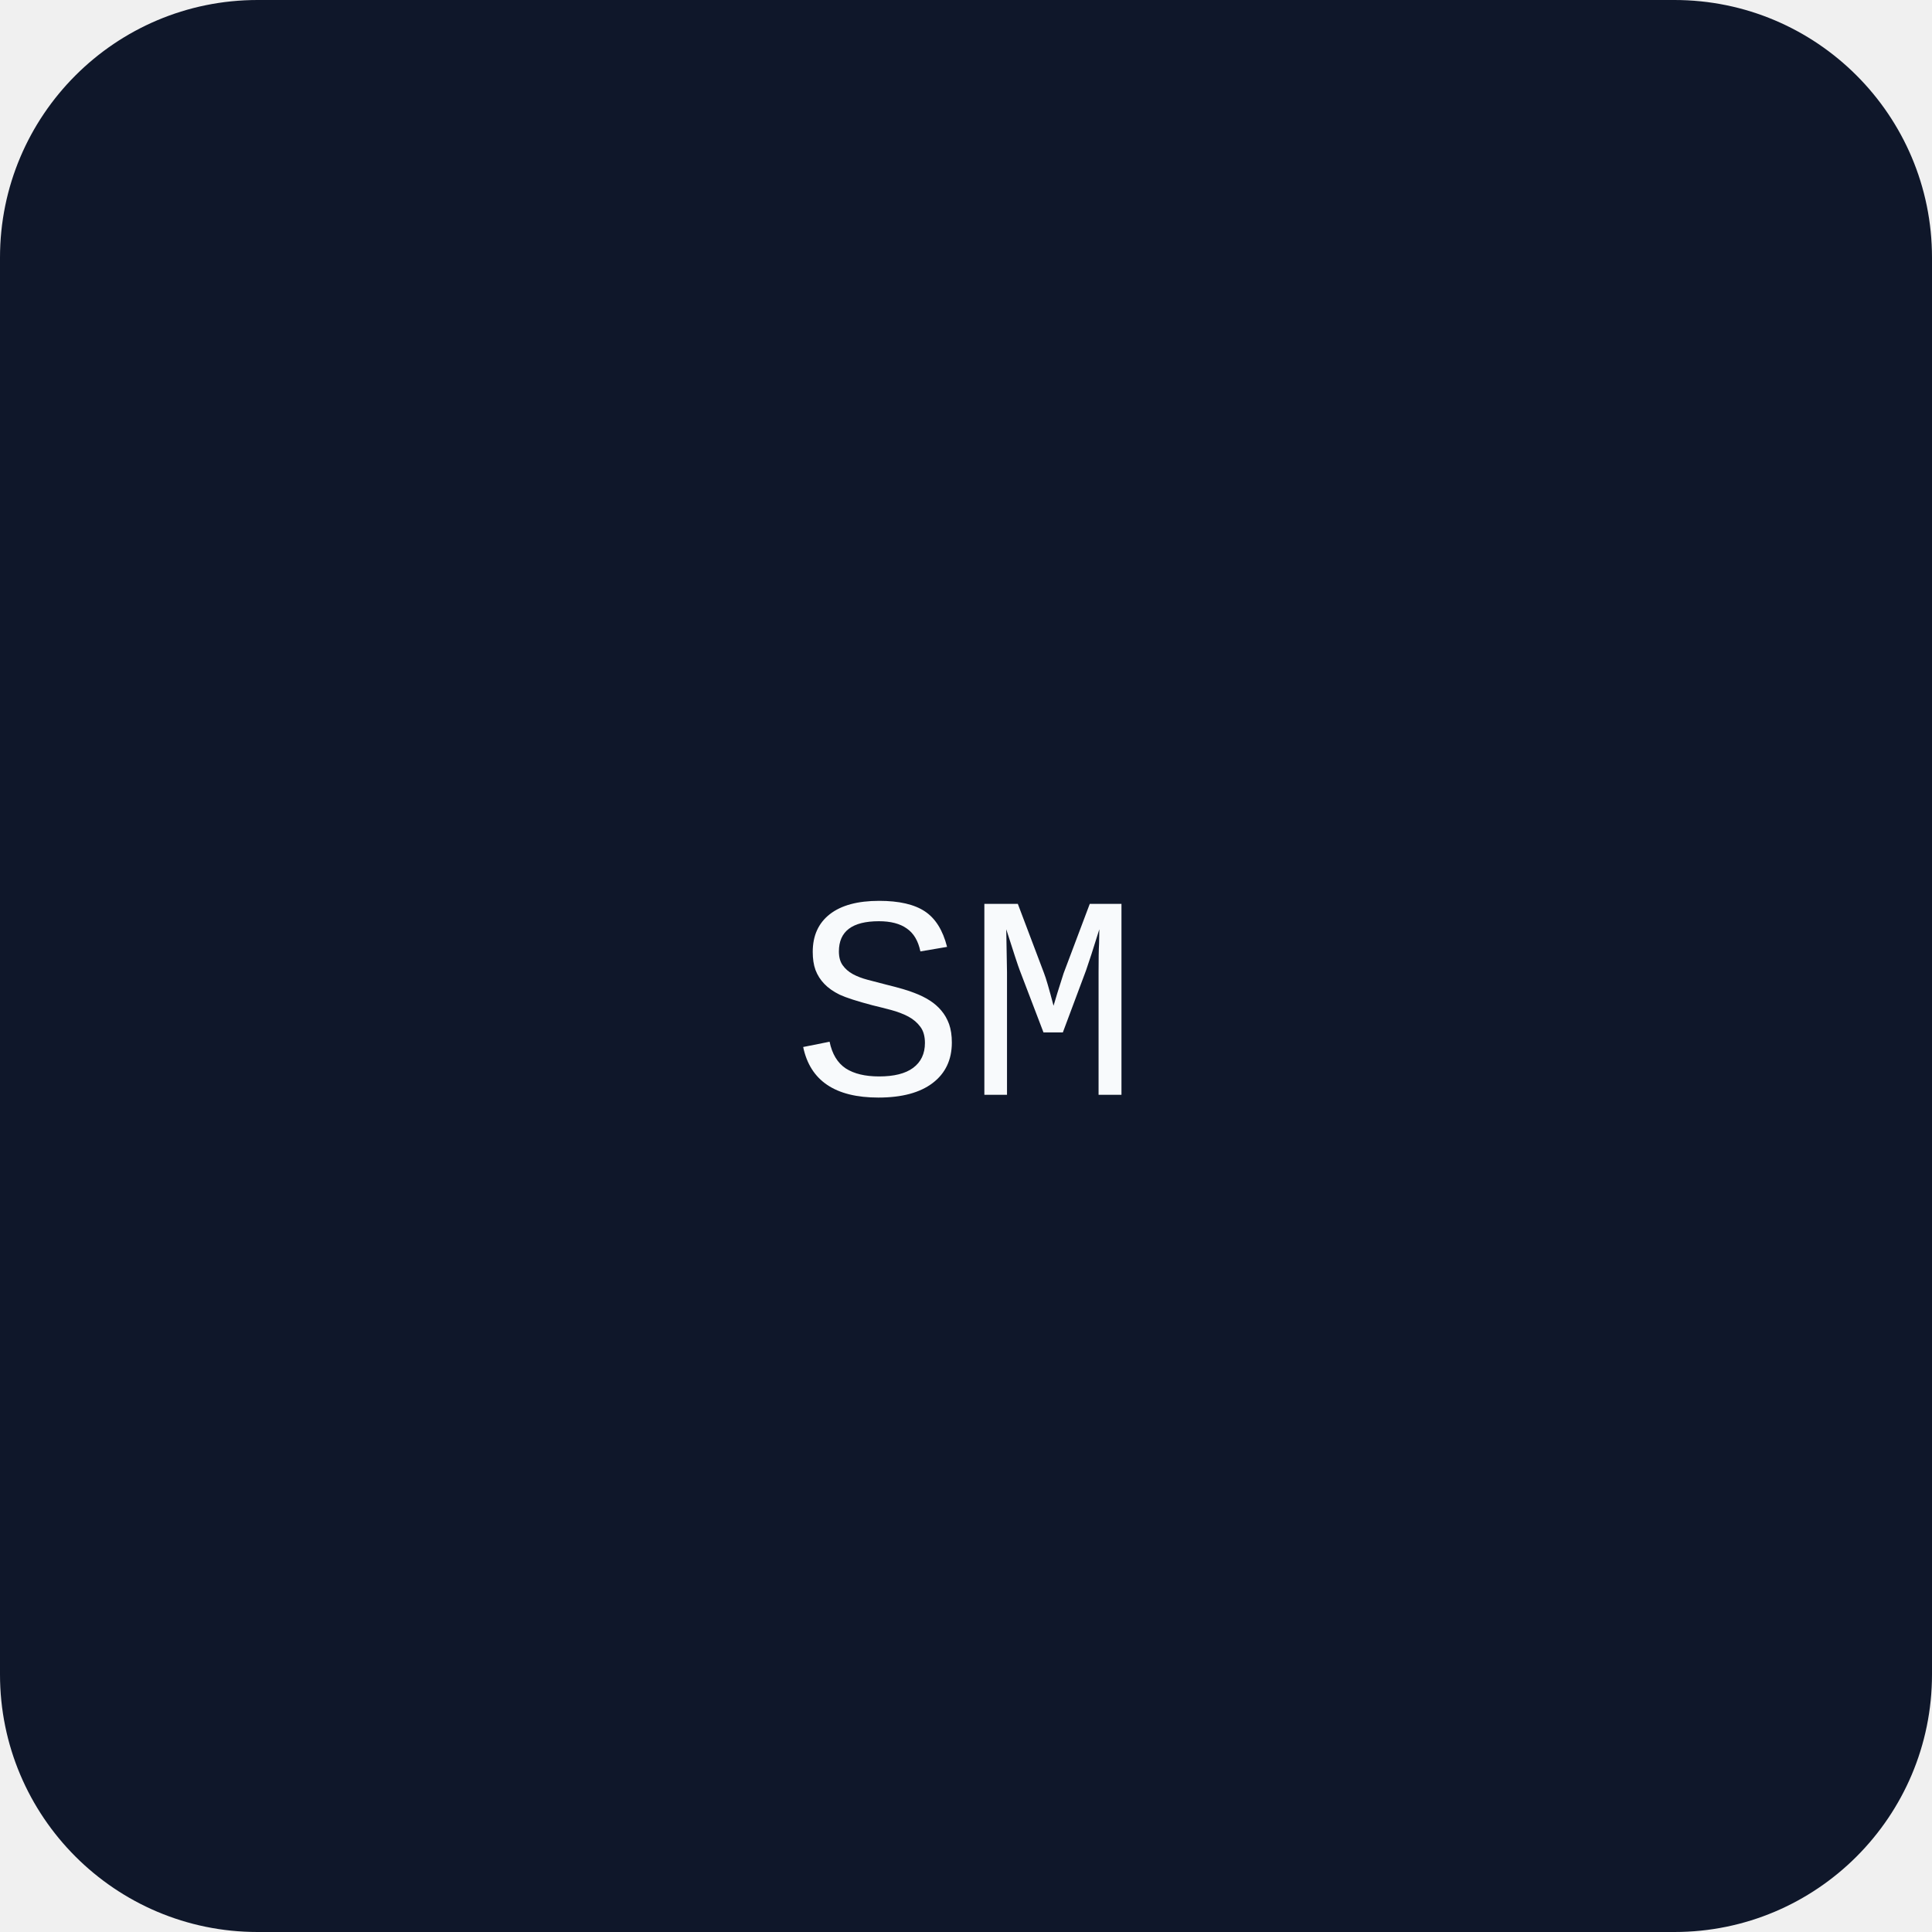
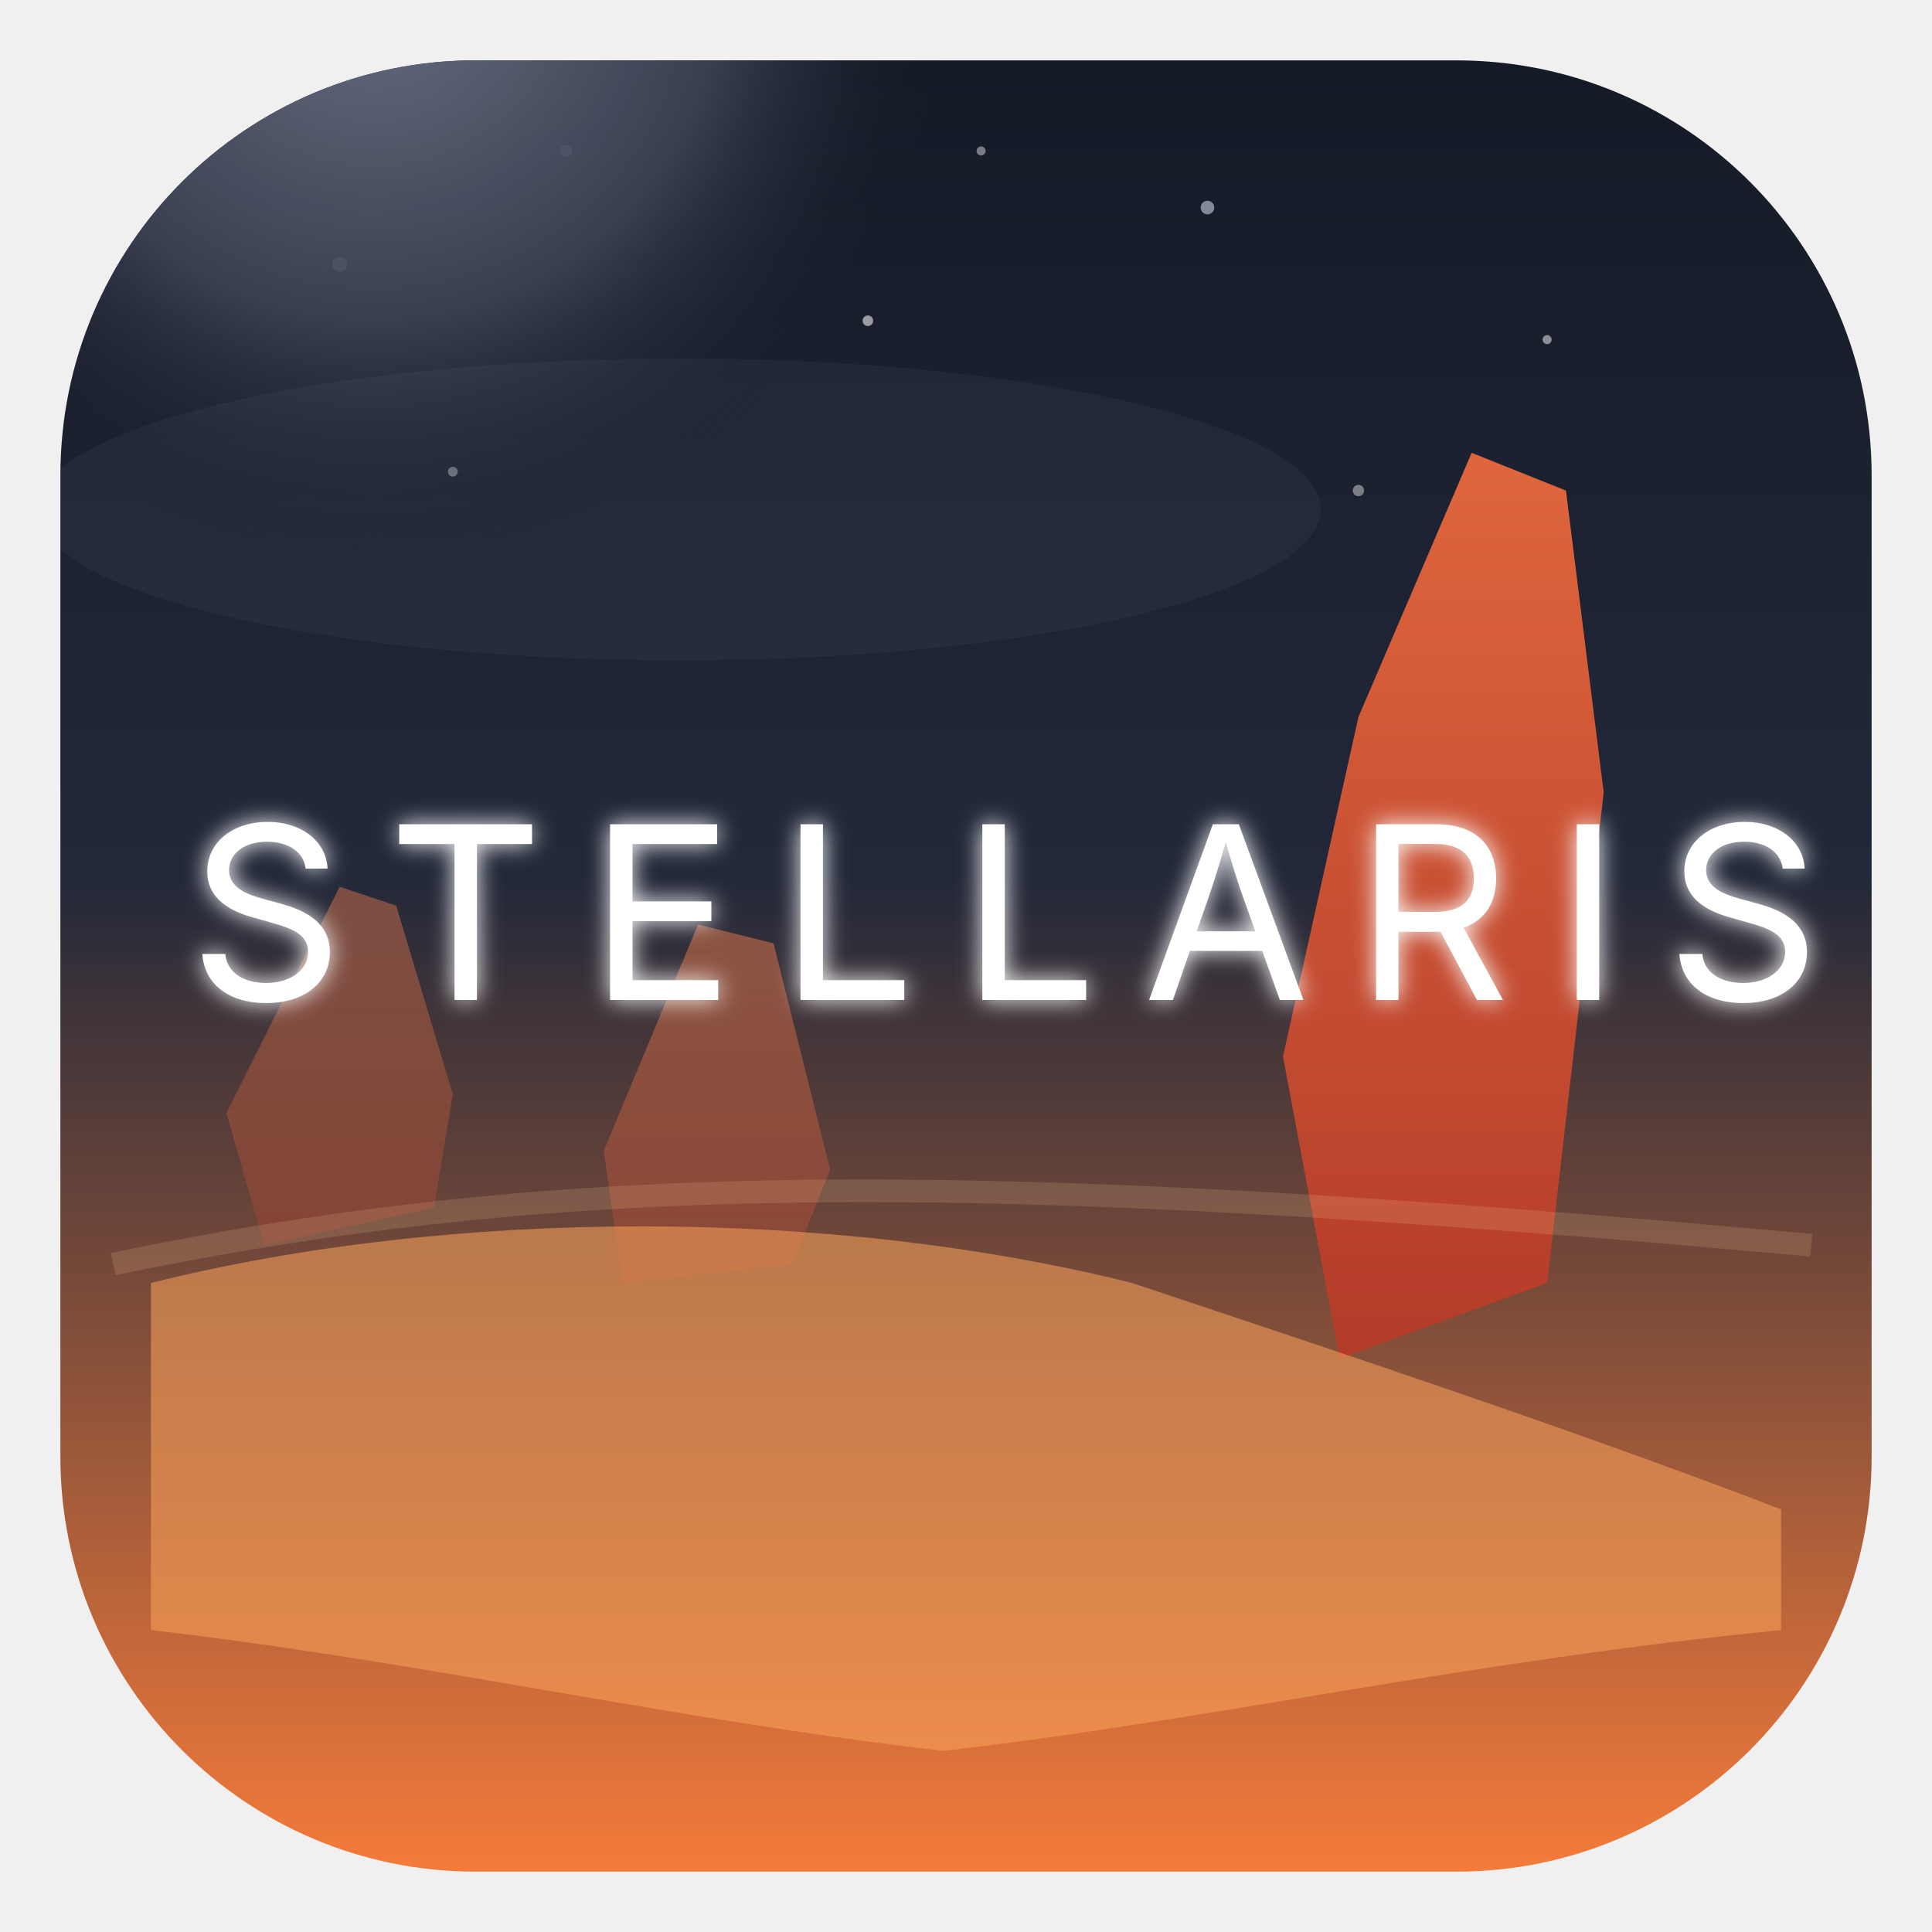
- <svg xmlns="http://www.w3.org/2000/svg" viewBox="0 0 120 120" role="img" aria-label="Stellaris Mods logo placeholder">
-   <rect width="120" height="120" rx="16" fill="#0f172a" />
-   <text x="60" y="68" text-anchor="middle" font-size="18" font-family="'Ubuntu Mono', 'SFMono-Regular', Consolas, 'Liberation Mono', Menlo, monospace" fill="#f8fafc">SM</text>
+ <svg xmlns="http://www.w3.org/2000/svg" viewBox="0 0 512 512" width="512" height="512">
+   <defs>
+     <clipPath id="iconClip">
+       <rect x="16" y="16" width="480" height="480" rx="110" ry="110" />
+     </clipPath>
+     <linearGradient id="bgGradient" x1="0" y1="0" x2="0" y2="1">
+       <stop offset="0%" stop-color="#151a27" />
+       <stop offset="45%" stop-color="#222839" />
+       <stop offset="100%" stop-color="#f47b3a" />
+     </linearGradient>
+     <filter id="textGlow" x="-20%" y="-20%" width="140%" height="140%">
+       <feGaussianBlur stdDeviation="3" result="blur" />
+       <feMerge>
+         <feMergeNode in="blur" />
+         <feMergeNode in="SourceGraphic" />
+       </feMerge>
+     </filter>
+     <radialGradient id="planetGradient" cx="30%" cy="15%" r="55%">
+       <stop offset="0%" stop-color="#6f7589" stop-opacity="0.95" />
+       <stop offset="60%" stop-color="#3d4355" stop-opacity="0.9" />
+       <stop offset="100%" stop-color="#171b28" stop-opacity="0.0" />
+     </radialGradient>
+     <linearGradient id="rockGradient" x1="0" y1="0" x2="0" y2="1">
+       <stop offset="0%" stop-color="#e9693d" />
+       <stop offset="100%" stop-color="#b63b28" />
+     </linearGradient>
+     <linearGradient id="farRockGradient" x1="0" y1="0" x2="0" y2="1">
+       <stop offset="0%" stop-color="#d7754c" stop-opacity="0.7" />
+       <stop offset="100%" stop-color="#9a4232" stop-opacity="0.7" />
+     </linearGradient>
+   </defs>
+   <g clip-path="url(#iconClip)">
+     <rect x="16" y="16" width="480" height="480" rx="110" ry="110" fill="url(#bgGradient)" />
+     <g opacity="0.7">
+       <circle cx="90" cy="70" r="2" fill="#ffffff" opacity="0.75" />
+       <circle cx="150" cy="40" r="1.6" fill="#dfe6ff" opacity="0.7" />
+       <circle cx="230" cy="85" r="1.4" fill="#ffffff" opacity="0.8" />
+       <circle cx="320" cy="55" r="1.8" fill="#e0ecff" opacity="0.75" />
+       <circle cx="410" cy="90" r="1.2" fill="#ffffff" opacity="0.7" />
+       <circle cx="360" cy="130" r="1.5" fill="#ffffff" opacity="0.6" />
+       <circle cx="260" cy="40" r="1.2" fill="#ffffff" opacity="0.6" />
+       <circle cx="120" cy="125" r="1.3" fill="#ffffff" opacity="0.65" />
+     </g>
+     <circle cx="155" cy="90" r="140" fill="url(#planetGradient)" />
+     <ellipse cx="180" cy="135" rx="170" ry="40" fill="#9ea5c4" opacity="0.06" />
+     <path d="M60 295 L90 235 L105 240 L120 290 L115 320 L70 330 Z" fill="url(#farRockGradient)" opacity="0.7" />
+     <path d="M160 305 L185 245 L205 250 L220 310 L210 335 L165 340 Z" fill="url(#farRockGradient)" opacity="0.8" />
+     <path d="M360 190 L390 120 L415 130 L425 210 L410 340 L355 360 L340 280 Z" fill="url(#rockGradient)" opacity="0.95" />
+     <path d="M40 340              C120 320 220 320 300 340              C360 360 420 380 472 400              L472 432              C390 440 320 456 250 464              C180 456 110 440 40 432 Z" fill="#f9a35b" opacity="0.55" />
+     <path d="M30 335 C150 310 260 310 480 330" fill="none" stroke="#ffd2a0" stroke-width="6" opacity="0.16" />
+     <text x="52%" y="265" text-anchor="middle" font-size="64" letter-spacing="12" font-family="system-ui, -apple-system, BlinkMacSystemFont, 'Segoe UI', sans-serif" fill="#ffffff" filter="url(#textGlow)">
+       STELLARIS
+     </text>
+   </g>
</svg>
